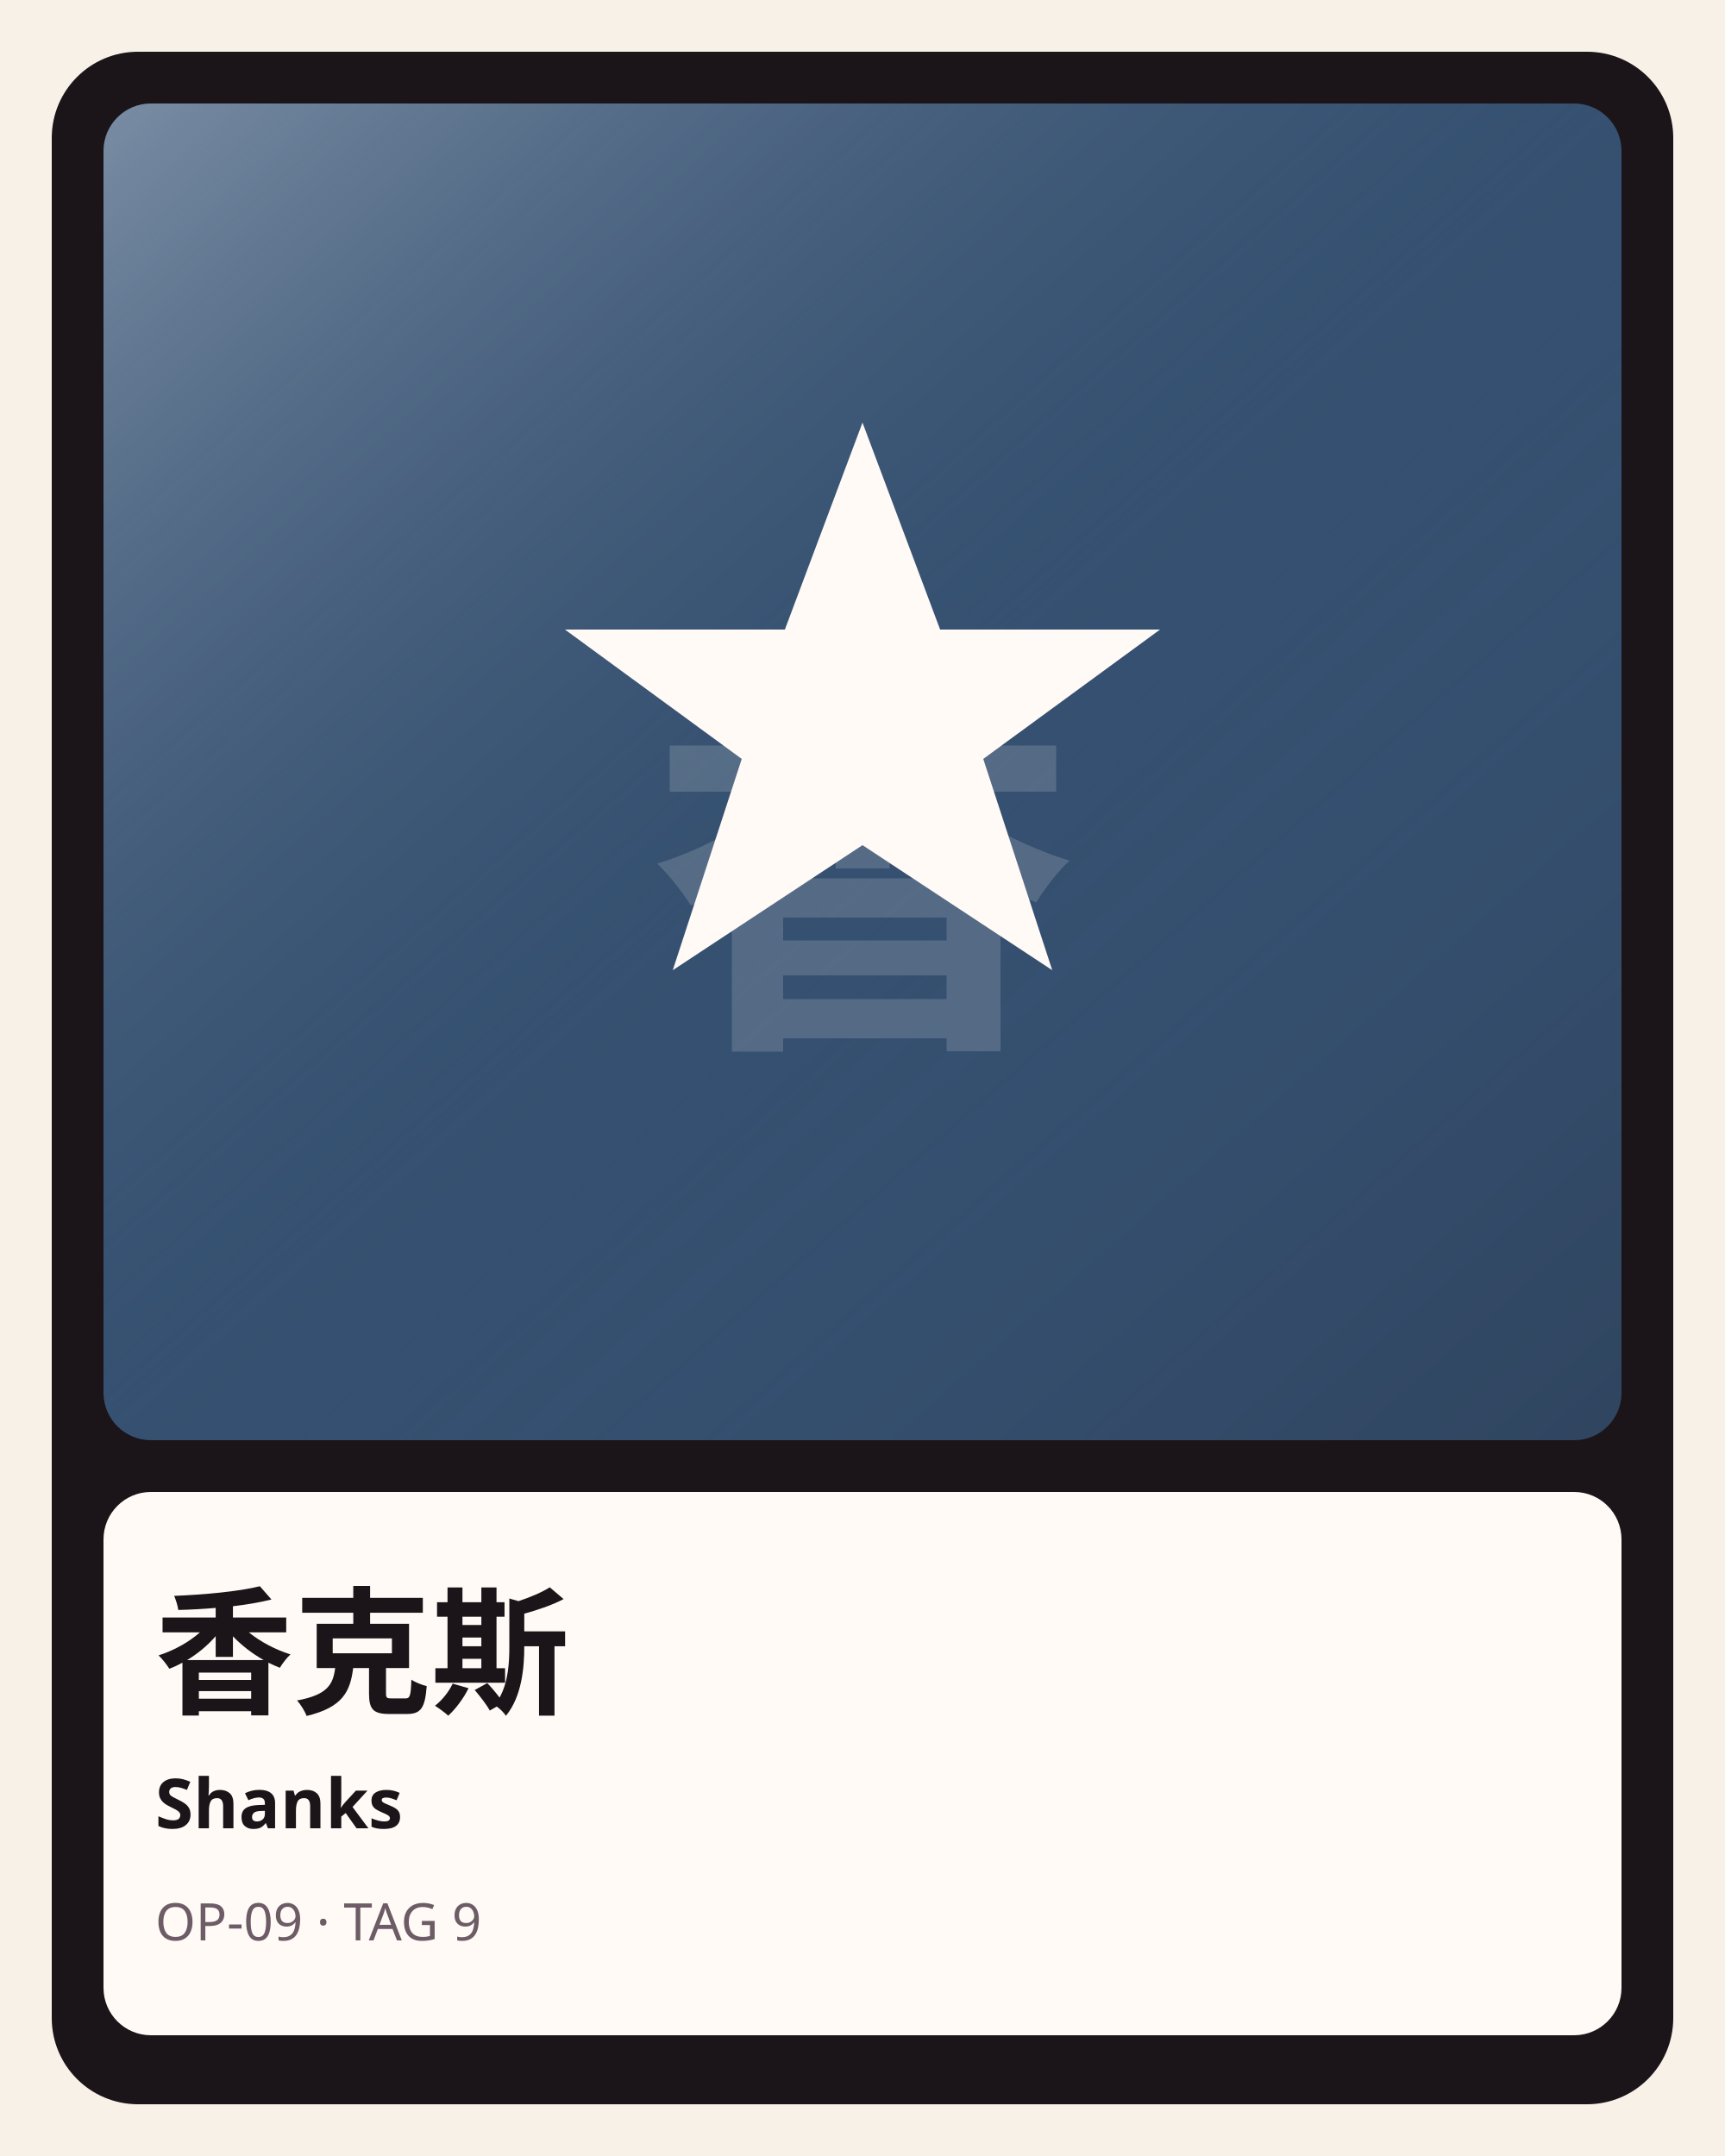
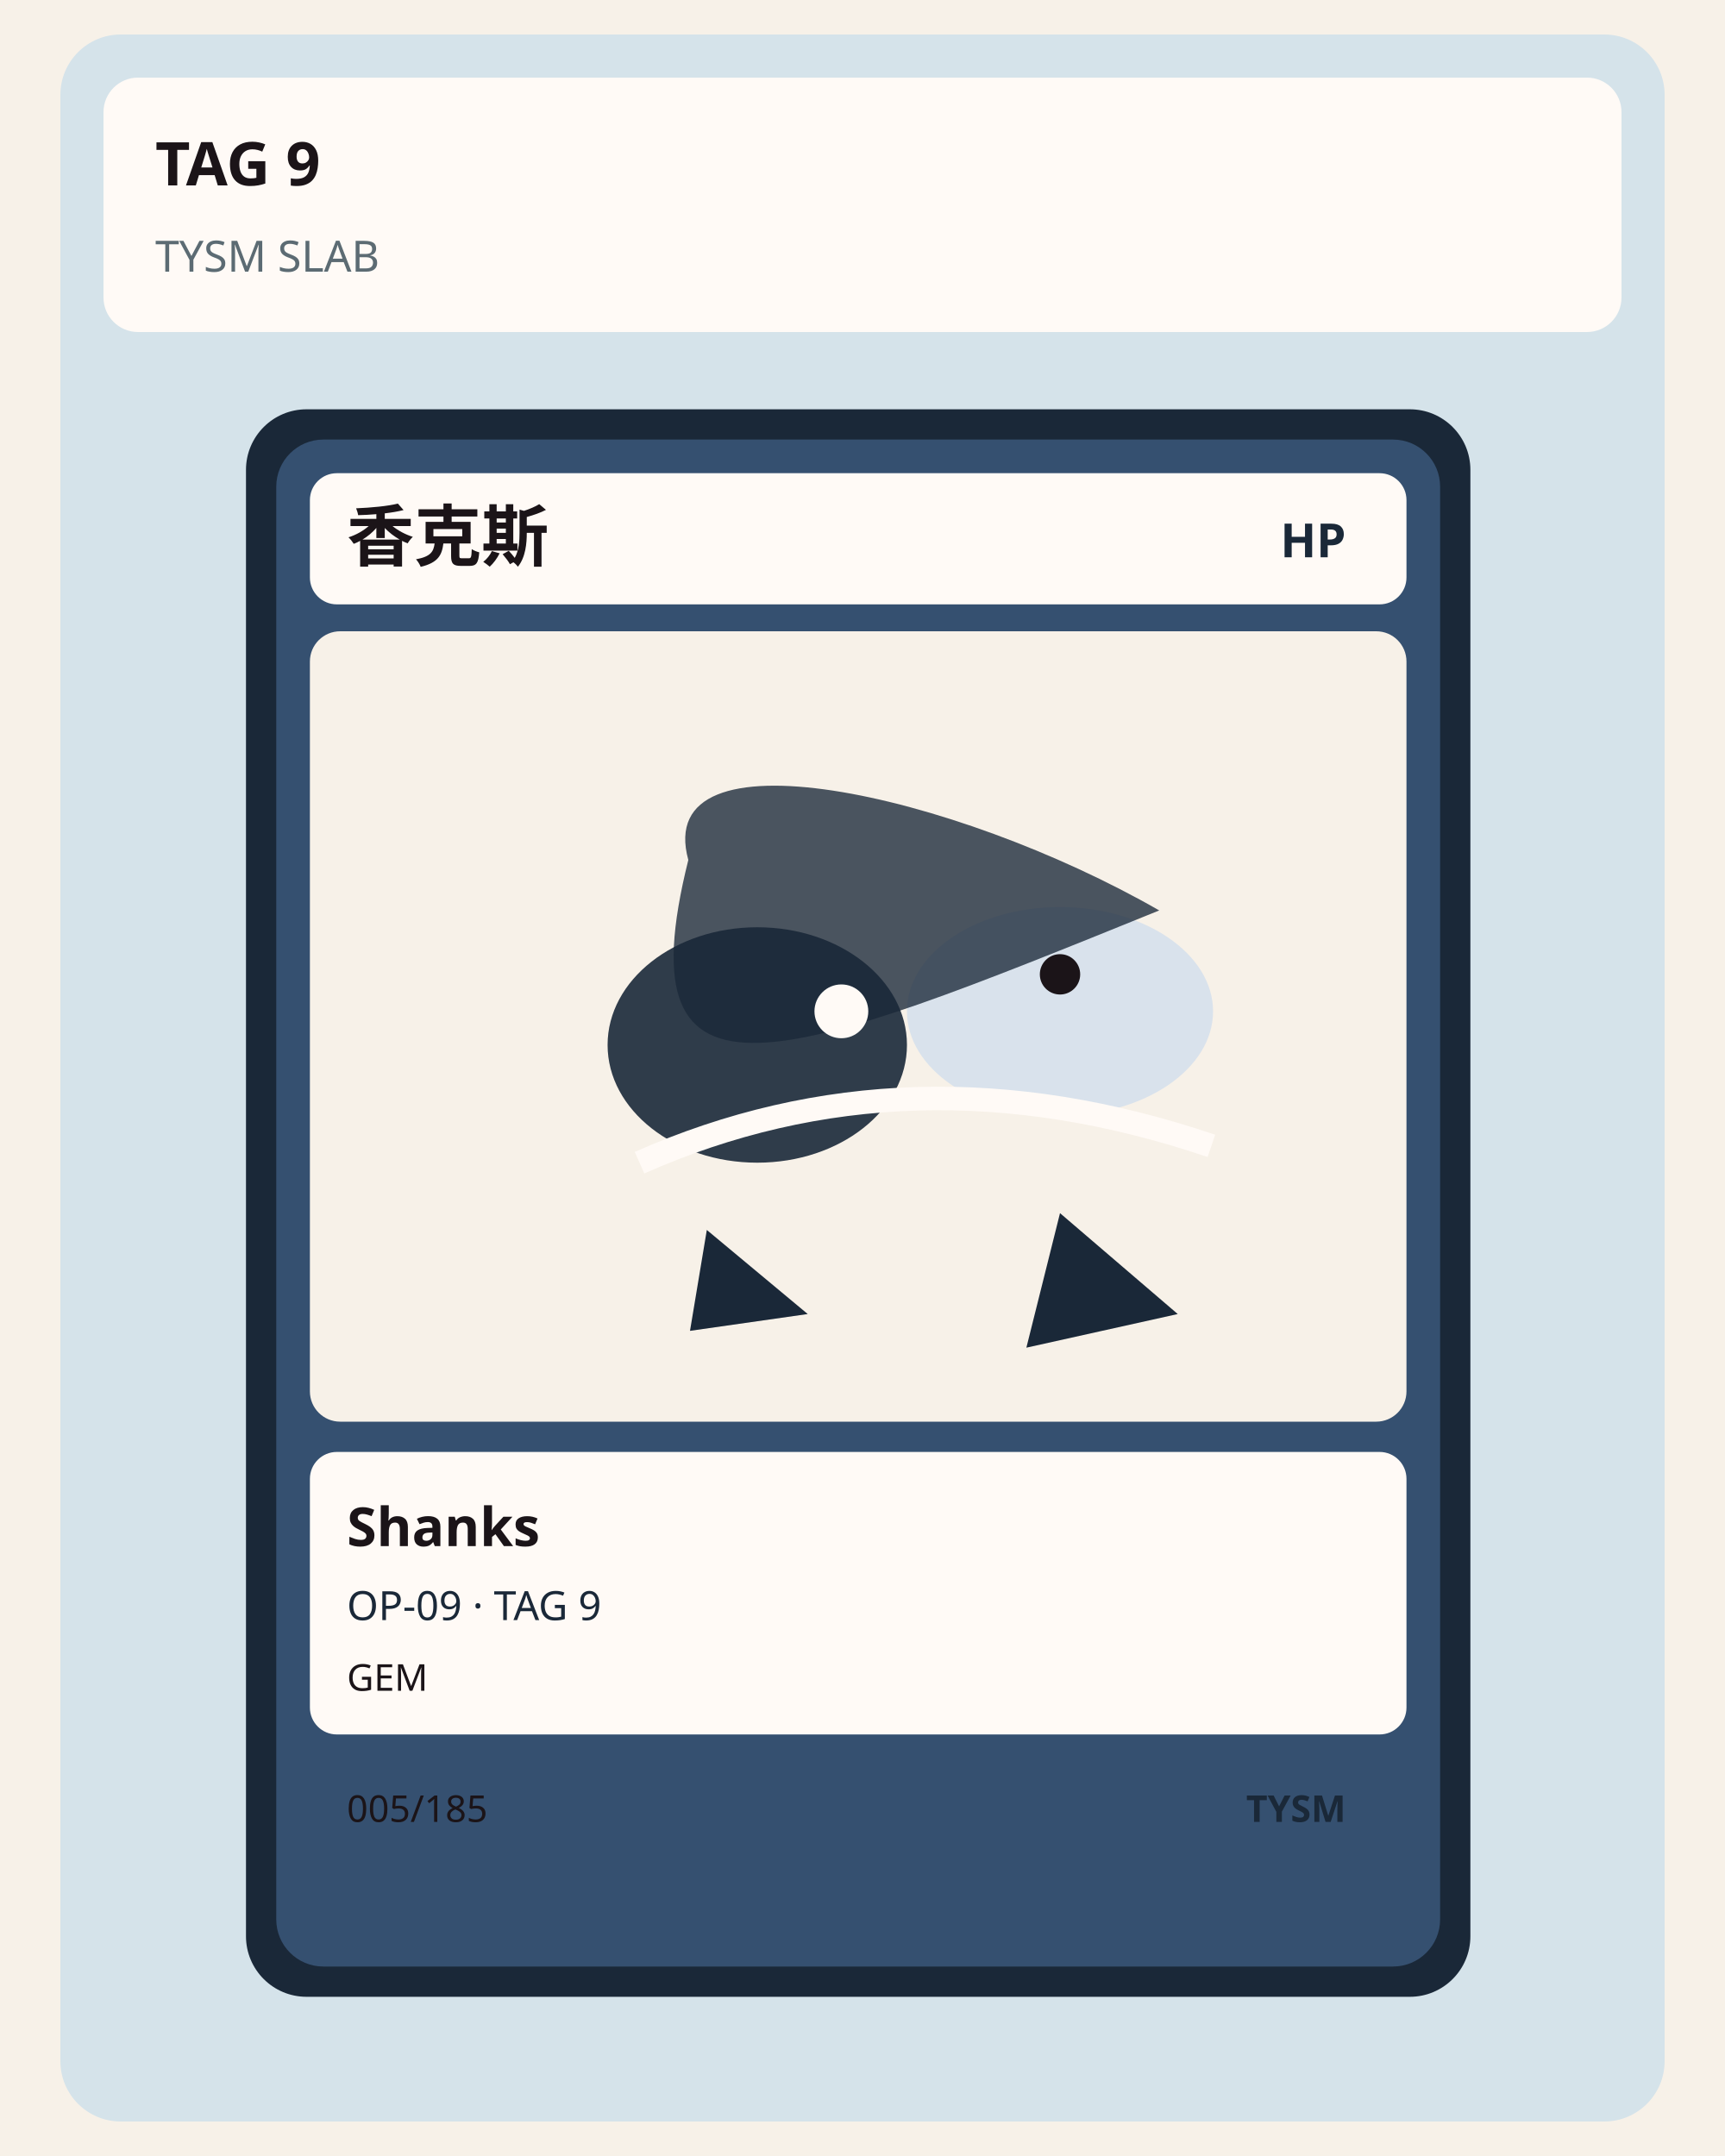
<svg xmlns="http://www.w3.org/2000/svg" width="800" height="1000" viewBox="0 0 800 1000" role="img" aria-label="香克斯 Shanks">
  <rect width="800" height="1000" fill="#f7f1e8" />
-   <rect x="24" y="24" width="752" height="952" rx="40" fill="#1b1418" />
-   <rect x="48" y="48" width="704" height="620" rx="22" fill="#355070" />
-   <rect x="48" y="48" width="704" height="620" rx="22" fill="url(#sheen)" />
-   <text x="400" y="470" text-anchor="middle" fill="#fffaf6" fill-opacity="0.16" font-size="200" font-family="ui-sans-serif, system-ui, sans-serif" font-weight="700">香</text>
-   <path d="M400 196 L436 292 H538 L456 352 L488 450 L400 392 L312 450 L344 352 L262 292 H364 Z" fill="#fffaf6" />
-   <rect x="48" y="692" width="704" height="252" rx="22" fill="#fffaf6" />
-   <text x="72" y="790" fill="#1b1418" font-size="64" font-family="ui-sans-serif, system-ui, sans-serif" font-weight="700">香克斯</text>
-   <text x="72" y="848" fill="#1b1418" font-size="32" font-family="ui-sans-serif, system-ui, sans-serif" font-weight="600">Shanks</text>
-   <text x="72" y="900" fill="#6d5c66" font-size="24" font-family="ui-sans-serif, system-ui, sans-serif">OP-09 · TAG 9</text>
-   <defs>
-     <linearGradient id="sheen" x1="0" y1="0" x2="1" y2="1">
-       <stop offset="0" stop-color="#d9e2ec" stop-opacity="0.42" />
-       <stop offset="0.55" stop-color="#355070" stop-opacity="0" />
-       <stop offset="1" stop-color="#1b1418" stop-opacity="0.2" />
-     </linearGradient>
-   </defs>
+   <rect x="28" y="16" width="744" height="968" rx="28" fill="#d5e3ea" />
+   <rect x="48" y="36" width="704" height="118" rx="16" fill="#fffaf6" />
+   <text x="72" y="86" fill="#1b1418" font-size="28" font-family="ui-sans-serif, system-ui, sans-serif" font-weight="700">TAG 9</text>
+   <text x="72" y="126" fill="#5c6b73" font-size="20" font-family="ui-sans-serif, system-ui, sans-serif">TYSM SLAB</text>
+   <g transform="translate(86,168) scale(0.78)">
+     <g>
+       <rect x="36" y="28" width="728" height="944" rx="36" fill="#1a2838" />
+       <rect x="54" y="46" width="692" height="908" rx="28" fill="#355070" />
+       <rect x="74" y="66" width="652" height="78" rx="16" fill="#fffaf6" />
+       <text x="96" y="118" fill="#1b1418" font-size="40" font-family="ui-sans-serif, system-ui, sans-serif" font-weight="700">香克斯</text>
+       <text x="690" y="116" text-anchor="end" fill="#1a2838" font-size="28" font-family="ui-sans-serif, system-ui, sans-serif" font-weight="700">HP</text>
+       <rect x="74" y="160" width="652" height="470" rx="18" fill="#f7f1e8" />
+       <g transform="translate(90,176)">
+         <ellipse cx="250" cy="230" rx="89" ry="70" fill="#1a2838" opacity="0.9" />
+         <ellipse cx="430" cy="210" rx="91" ry="62" fill="#d9e2ec" />
+         <path d="M209 120 C187 40, 367 80, 489 150 C267 240, 169 280, 209 120 Z" fill="#1a2838" opacity="0.78" />
+         <path d="M180 300 Q340 229 520 290" fill="none" stroke="#fffaf6" stroke-width="14" />
+         <circle cx="300" cy="210" r="16" fill="#fffaf6" />
+         <circle cx="430" cy="188" r="12" fill="#1b1418" />
+         <path d="M220 340 L280 390 L210 400 Z M430 330 L500 390 L410 410 Z" fill="#1a2838" />
+       </g>
+       <rect x="74" y="648" width="652" height="168" rx="16" fill="#fffaf6" />
+       <text x="96" y="704" fill="#1b1418" font-size="32" font-family="ui-sans-serif, system-ui, sans-serif" font-weight="700">Shanks</text>
+       <text x="96" y="748" fill="#1a2838" font-size="24" font-family="ui-sans-serif, system-ui, sans-serif">OP-09 · TAG 9</text>
+       <text x="96" y="790" fill="#1b1418" font-size="22" font-family="ui-sans-serif, system-ui, sans-serif">GEM</text>
+       <text x="96" y="868" fill="#1b1418" font-size="22" font-family="ui-sans-serif, system-ui, sans-serif">005/185</text>
+       <text x="690" y="868" text-anchor="end" fill="#1a2838" font-size="22" font-family="ui-sans-serif, system-ui, sans-serif" font-weight="700">TYSM</text>
+     </g>
+   </g>
</svg>
